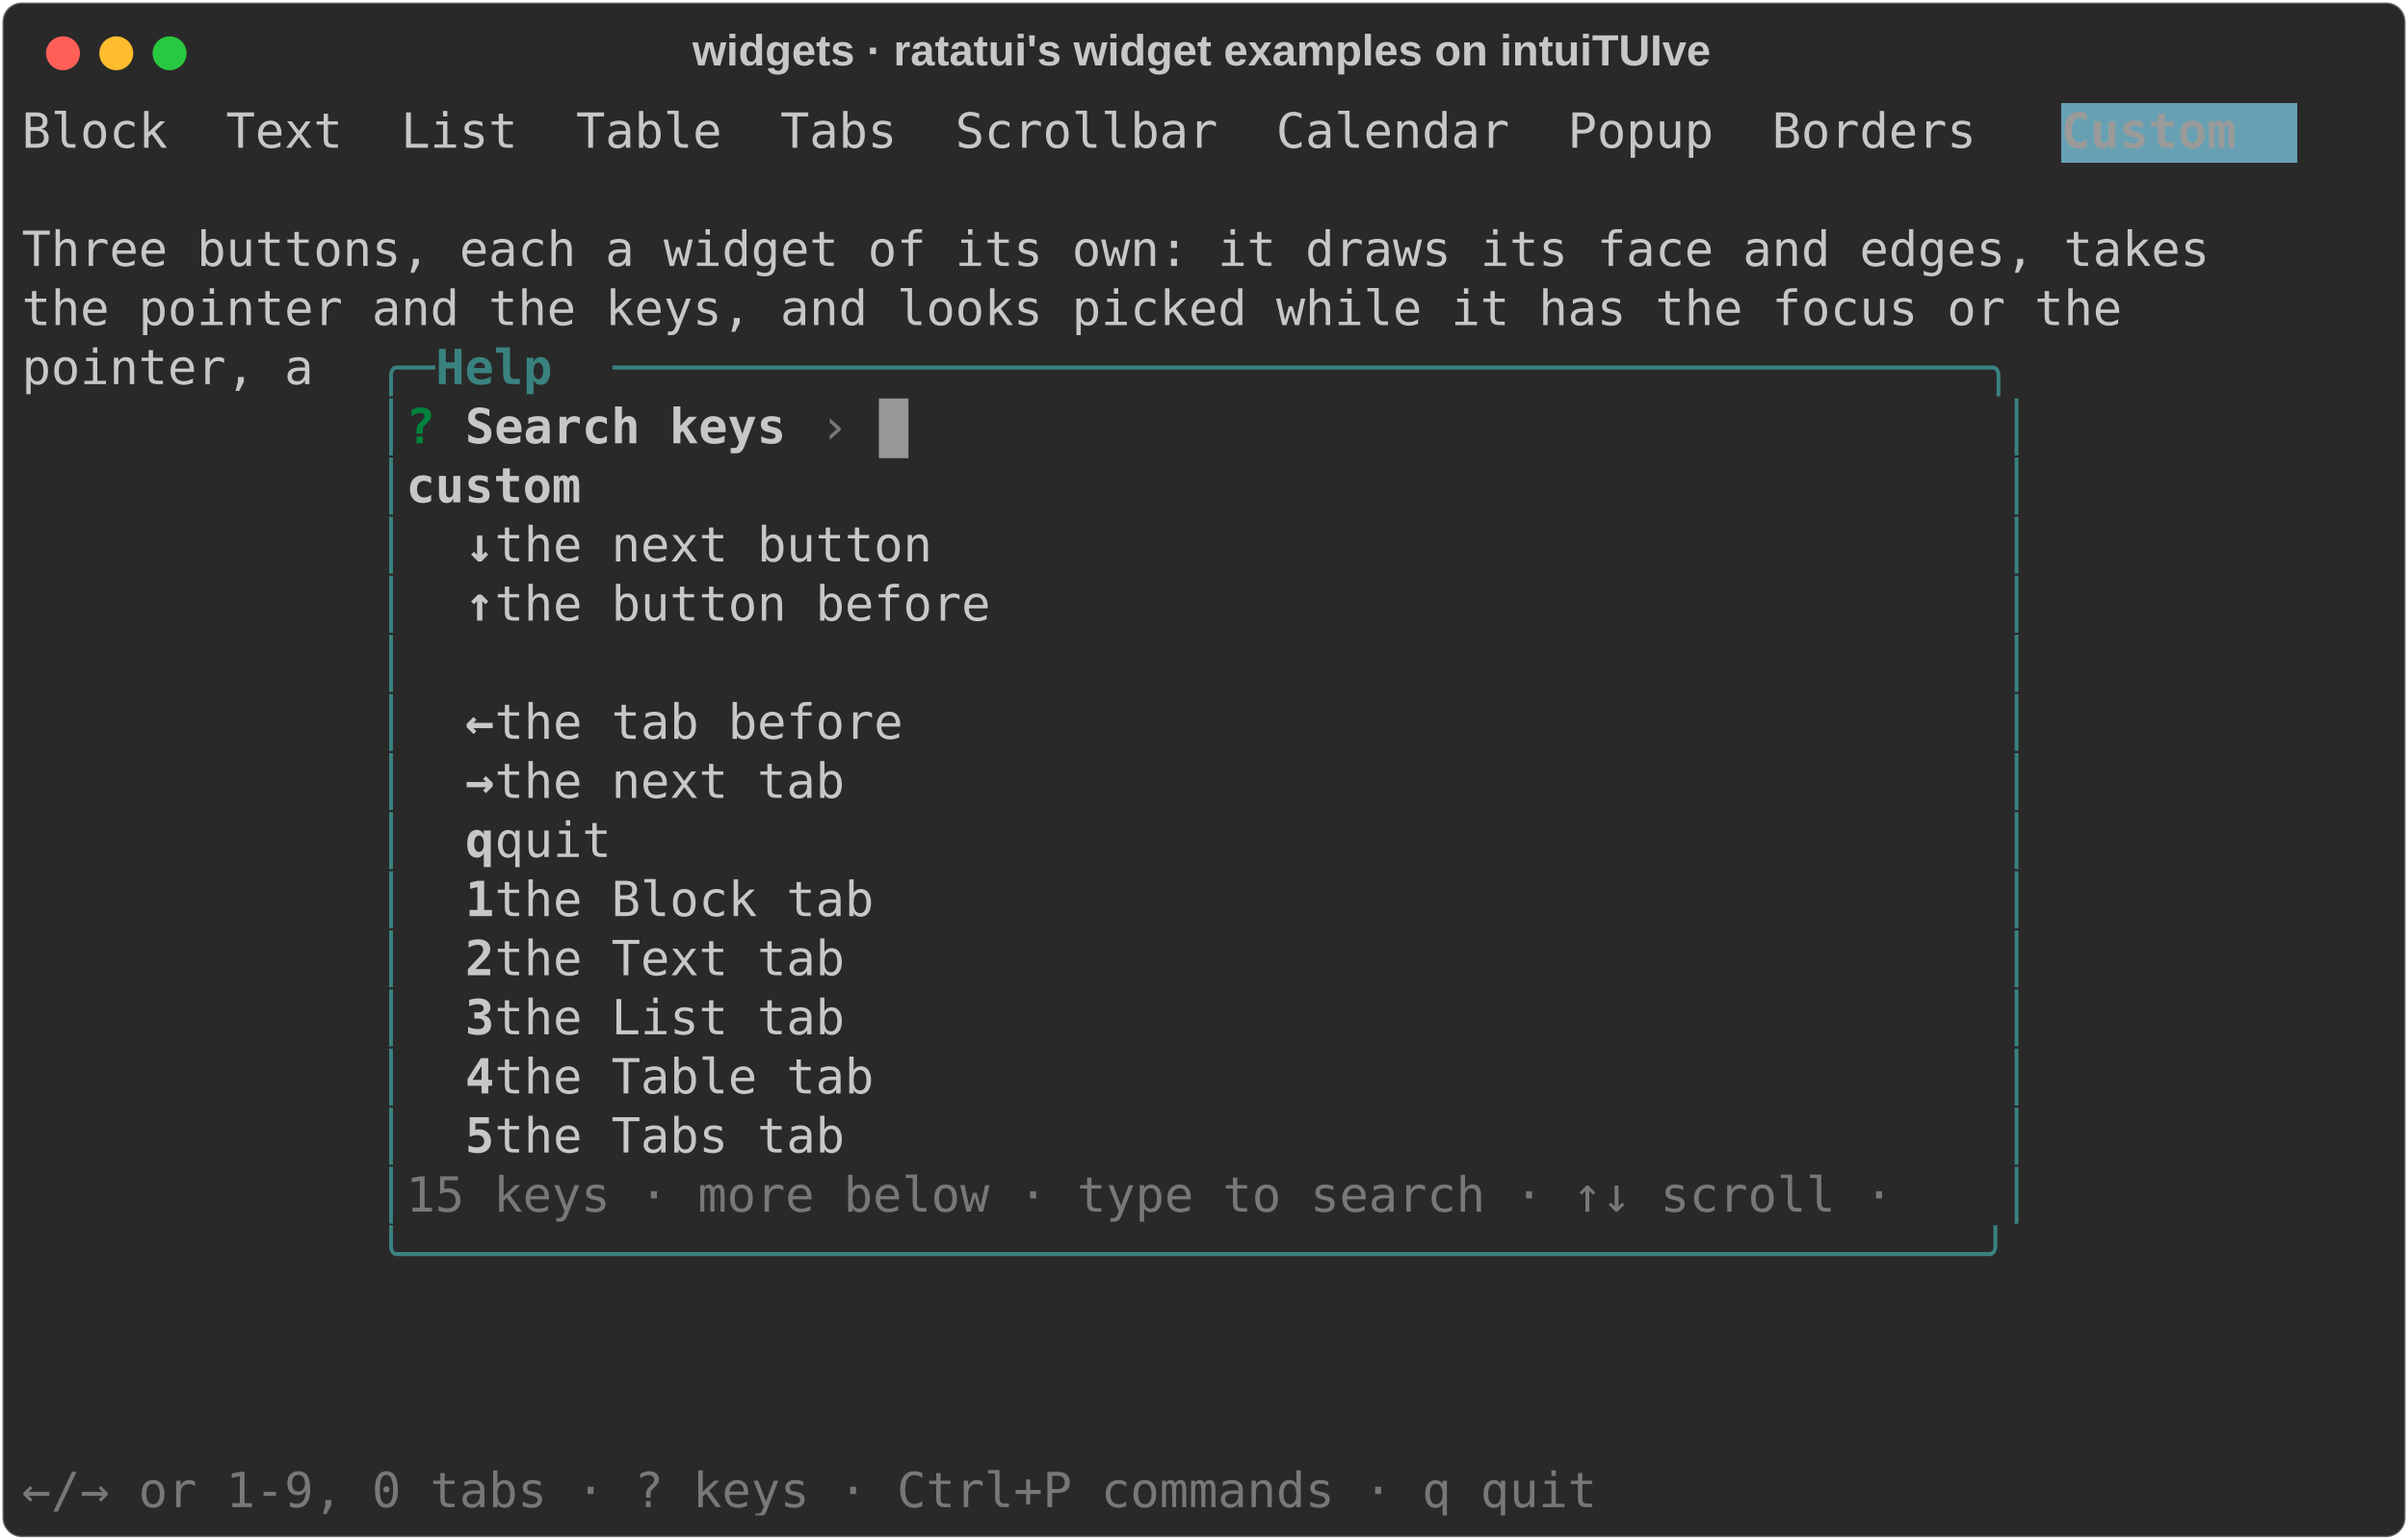
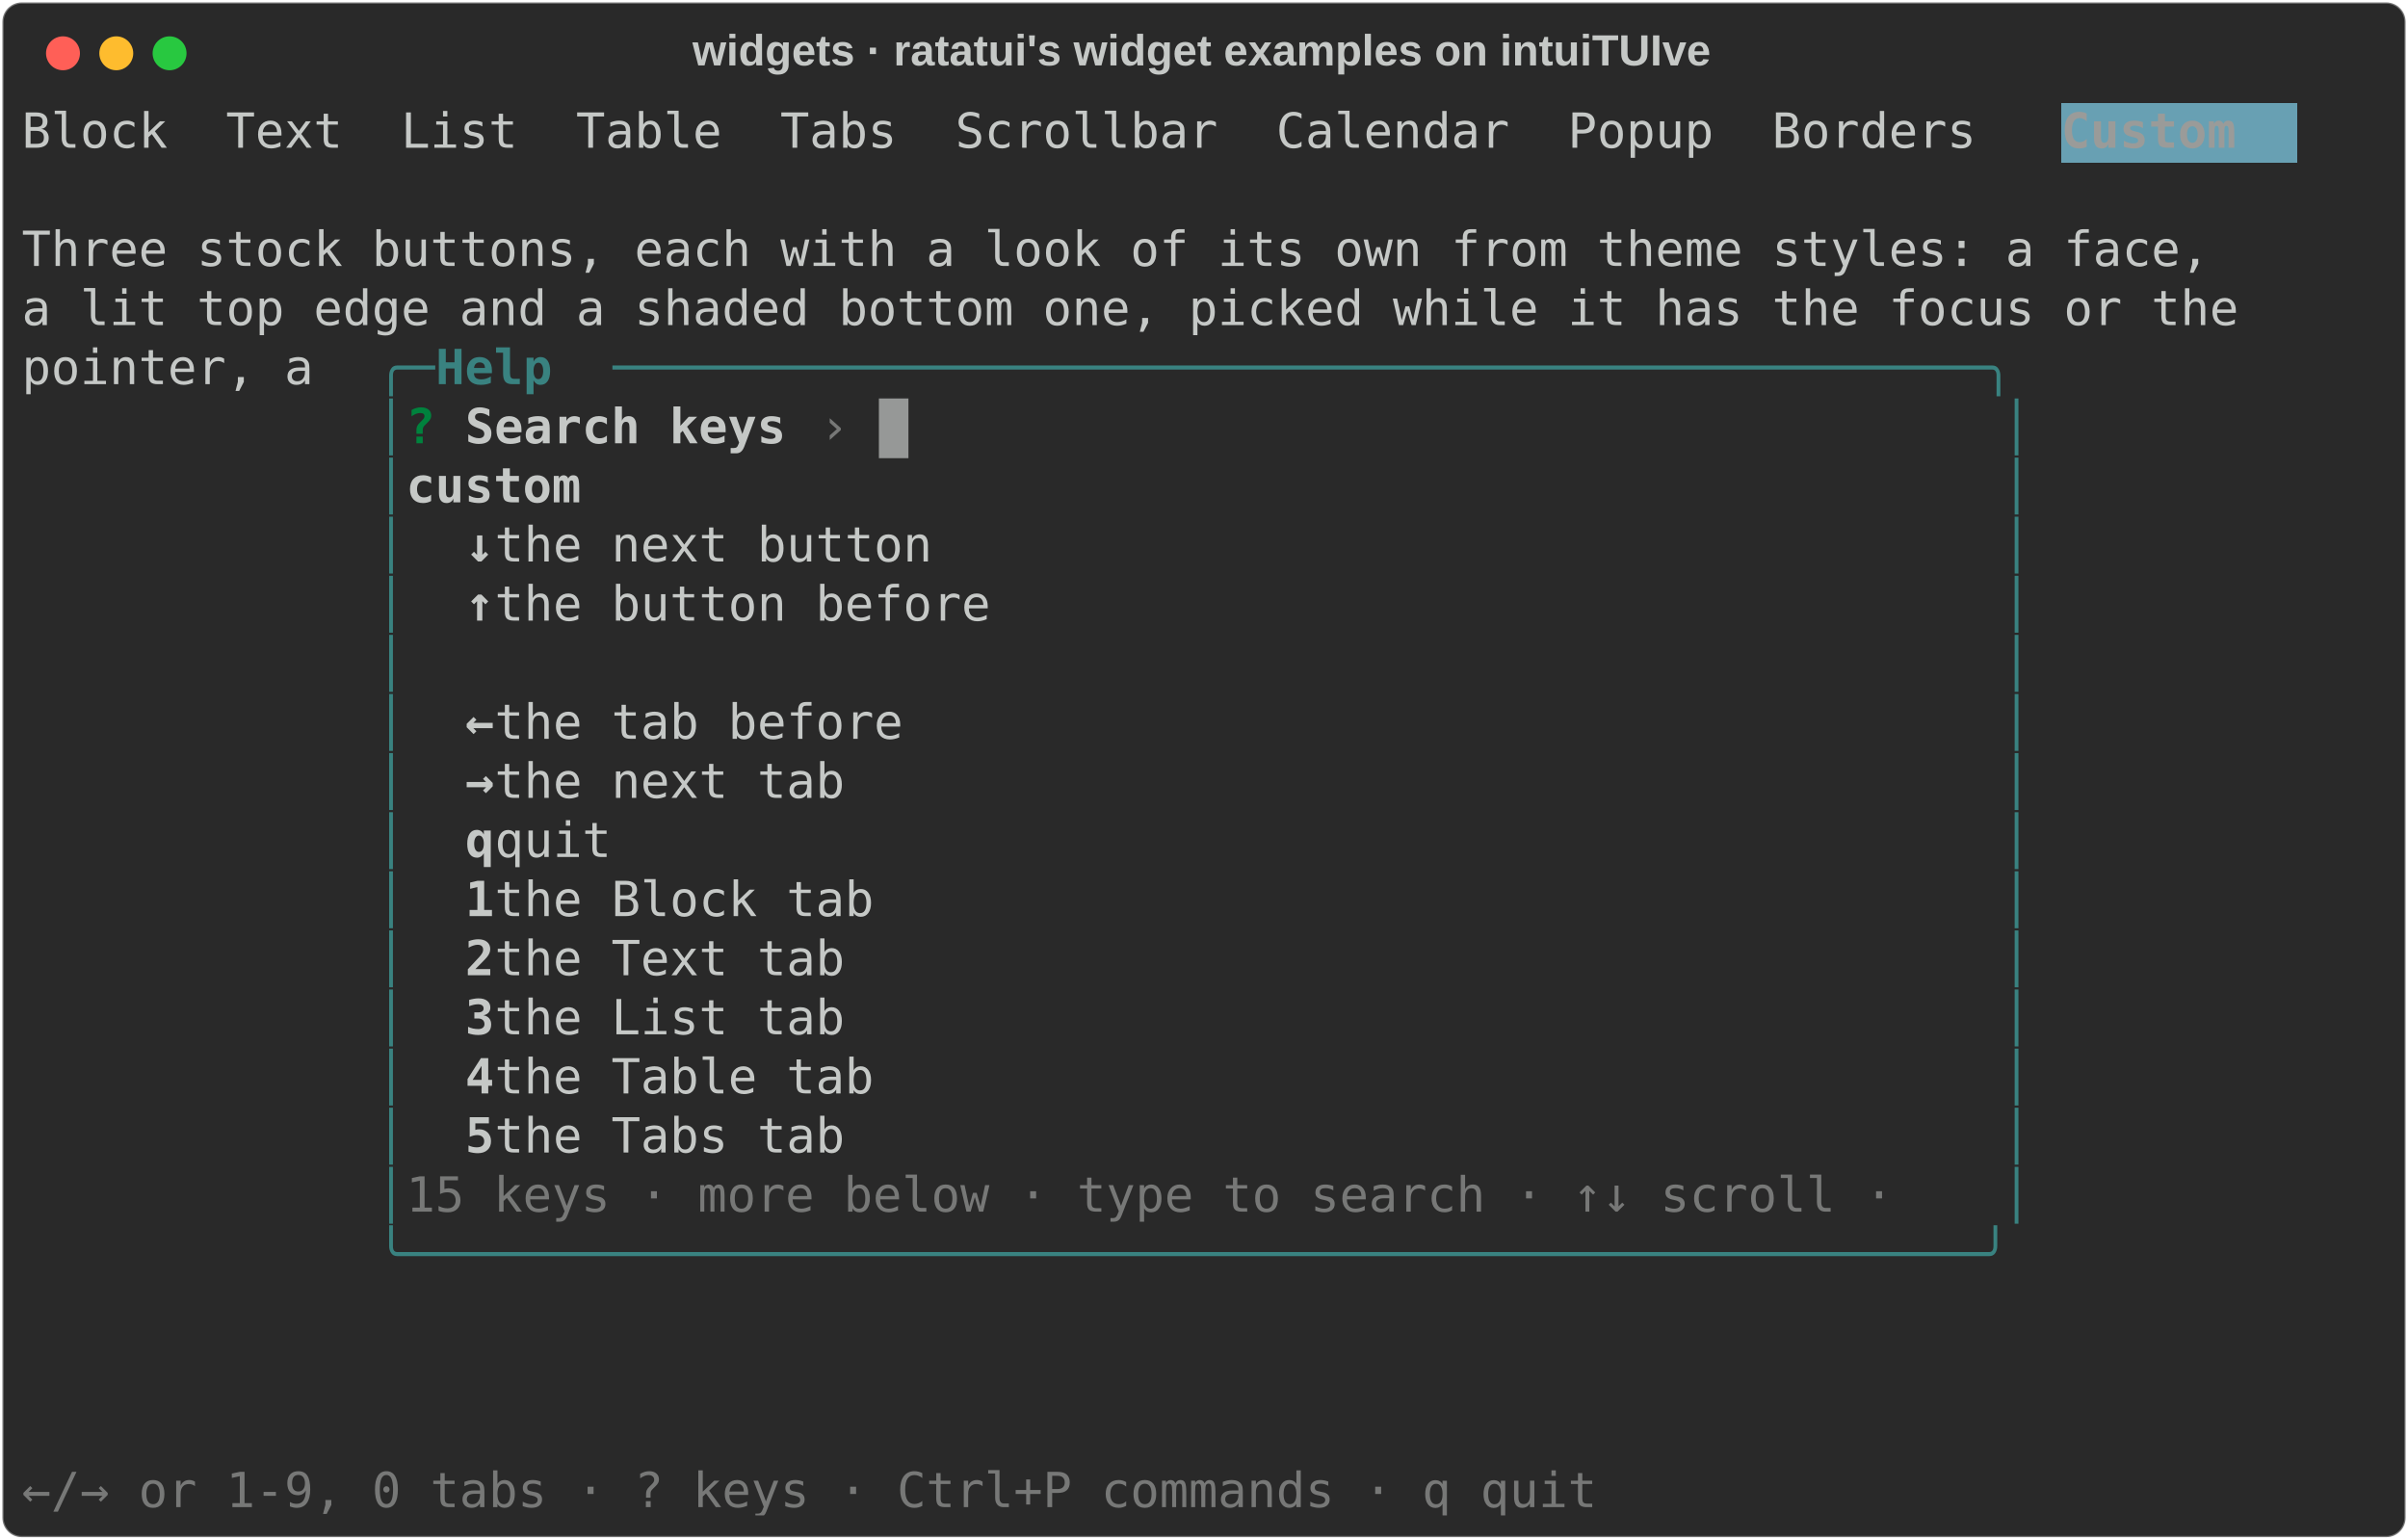
<svg xmlns="http://www.w3.org/2000/svg" class="rich-terminal" viewBox="0 0 994 635.6">
  <style>

    @font-face {
        font-family: "Fira Code";
        src: local("FiraCode-Regular"),
                url("https://cdnjs.cloudflare.com/ajax/libs/firacode/6.2.0/woff2/FiraCode-Regular.woff2") format("woff2"),
                url("https://cdnjs.cloudflare.com/ajax/libs/firacode/6.2.0/woff/FiraCode-Regular.woff") format("woff");
        font-style: normal;
        font-weight: 400;
    }
    @font-face {
        font-family: "Fira Code";
        src: local("FiraCode-Bold"),
                url("https://cdnjs.cloudflare.com/ajax/libs/firacode/6.2.0/woff2/FiraCode-Bold.woff2") format("woff2"),
                url("https://cdnjs.cloudflare.com/ajax/libs/firacode/6.2.0/woff/FiraCode-Bold.woff") format("woff");
        font-style: bold;
        font-weight: 700;
    }

    .rich-record-matrix {
        font-family: Fira Code, monospace;
        font-size: 20px;
        line-height: 24.4px;
        font-variant-east-asian: full-width;
    }

    .rich-record-title {
        font-size: 18px;
        font-weight: bold;
        font-family: arial;
    }

    .rich-record-r1 { fill: #c5c8c6 }
.rich-record-r2 { fill: #9a9b99;font-weight: bold }
.rich-record-r3 { fill: #398280 }
.rich-record-r4 { fill: #398280;font-weight: bold }
.rich-record-r5 { fill: #00823d;font-weight: bold }
.rich-record-r6 { fill: #c5c8c6;font-weight: bold }
.rich-record-r7 { fill: #777877 }
    </style>
  <defs>
    <clipPath id="rich-record-clip-terminal">
      <rect x="0" y="0" width="975.0" height="584.6" />
    </clipPath>
    <clipPath id="rich-record-line-0">
      <rect x="0" y="1.5" width="976" height="24.65" />
    </clipPath>
    <clipPath id="rich-record-line-1">
      <rect x="0" y="25.9" width="976" height="24.65" />
    </clipPath>
    <clipPath id="rich-record-line-2">
      <rect x="0" y="50.3" width="976" height="24.65" />
    </clipPath>
    <clipPath id="rich-record-line-3">
      <rect x="0" y="74.7" width="976" height="24.65" />
    </clipPath>
    <clipPath id="rich-record-line-4">
      <rect x="0" y="99.1" width="976" height="24.65" />
    </clipPath>
    <clipPath id="rich-record-line-5">
      <rect x="0" y="123.5" width="976" height="24.65" />
    </clipPath>
    <clipPath id="rich-record-line-6">
      <rect x="0" y="147.9" width="976" height="24.65" />
    </clipPath>
    <clipPath id="rich-record-line-7">
      <rect x="0" y="172.3" width="976" height="24.65" />
    </clipPath>
    <clipPath id="rich-record-line-8">
      <rect x="0" y="196.7" width="976" height="24.65" />
    </clipPath>
    <clipPath id="rich-record-line-9">
      <rect x="0" y="221.1" width="976" height="24.65" />
    </clipPath>
    <clipPath id="rich-record-line-10">
      <rect x="0" y="245.5" width="976" height="24.65" />
    </clipPath>
    <clipPath id="rich-record-line-11">
      <rect x="0" y="269.9" width="976" height="24.65" />
    </clipPath>
    <clipPath id="rich-record-line-12">
      <rect x="0" y="294.3" width="976" height="24.65" />
    </clipPath>
    <clipPath id="rich-record-line-13">
      <rect x="0" y="318.7" width="976" height="24.65" />
    </clipPath>
    <clipPath id="rich-record-line-14">
      <rect x="0" y="343.1" width="976" height="24.65" />
    </clipPath>
    <clipPath id="rich-record-line-15">
      <rect x="0" y="367.5" width="976" height="24.65" />
    </clipPath>
    <clipPath id="rich-record-line-16">
      <rect x="0" y="391.9" width="976" height="24.65" />
    </clipPath>
    <clipPath id="rich-record-line-17">
      <rect x="0" y="416.3" width="976" height="24.65" />
    </clipPath>
    <clipPath id="rich-record-line-18">
      <rect x="0" y="440.7" width="976" height="24.65" />
    </clipPath>
    <clipPath id="rich-record-line-19">
      <rect x="0" y="465.1" width="976" height="24.65" />
    </clipPath>
    <clipPath id="rich-record-line-20">
      <rect x="0" y="489.5" width="976" height="24.65" />
    </clipPath>
    <clipPath id="rich-record-line-21">
      <rect x="0" y="513.9" width="976" height="24.65" />
    </clipPath>
    <clipPath id="rich-record-line-22">
      <rect x="0" y="538.3" width="976" height="24.65" />
    </clipPath>
  </defs>
  <rect fill="#292929" stroke="rgba(255,255,255,0.35)" stroke-width="1" x="1" y="1" width="992" height="633.6" rx="8" />
  <text class="rich-record-title" fill="#c5c8c6" text-anchor="middle" x="496" y="27">widgets · ratatui's widget examples on intuiTUIve</text>
  <g transform="translate(26,22)">
    <circle cx="0" cy="0" r="7" fill="#ff5f57" />
    <circle cx="22" cy="0" r="7" fill="#febc2e" />
    <circle cx="44" cy="0" r="7" fill="#28c840" />
  </g>
  <g transform="translate(9, 41)" clip-path="url(#rich-record-clip-terminal)">
    <rect fill="#68a0b3" x="841.8" y="1.5" width="97.6" height="24.65" shape-rendering="crispEdges" />
    <g class="rich-record-matrix">
      <text class="rich-record-r1" x="0" y="20" textLength="841.8" clip-path="url(#rich-record-line-0)"> Block  Text  List  Table  Tabs  Scrollbar  Calendar  Popup  Borders </text>
      <text class="rich-record-r2" x="841.8" y="20" textLength="97.6" clip-path="url(#rich-record-line-0)"> Custom </text>
      <text class="rich-record-r1" x="976" y="20" textLength="12.2" clip-path="url(#rich-record-line-0)">
</text>
      <text class="rich-record-r1" x="976" y="44.4" textLength="12.2" clip-path="url(#rich-record-line-1)">
</text>
-       <text class="rich-record-r1" x="0" y="68.8" textLength="976" clip-path="url(#rich-record-line-2)">  Three buttons, each a widget of its own: it draws its face and edges, takes   </text>
+       <text class="rich-record-r1" x="0" y="68.8" textLength="976" clip-path="url(#rich-record-line-2)">  Three stock buttons, each with a look of its own from theme styles: a face,   </text>
      <text class="rich-record-r1" x="976" y="68.8" textLength="12.2" clip-path="url(#rich-record-line-2)">
</text>
-       <text class="rich-record-r1" x="0" y="93.2" textLength="976" clip-path="url(#rich-record-line-3)">  the pointer and the keys, and looks picked while it has the focus or the      </text>
+       <text class="rich-record-r1" x="0" y="93.2" textLength="976" clip-path="url(#rich-record-line-3)">  a lit top edge and a shaded bottom one, picked while it has the focus or the  </text>
      <text class="rich-record-r1" x="976" y="93.2" textLength="12.2" clip-path="url(#rich-record-line-3)">
</text>
      <text class="rich-record-r1" x="0" y="117.6" textLength="146.4" clip-path="url(#rich-record-line-4)">  pointer, a</text>
      <text class="rich-record-r3" x="146.4" y="117.6" textLength="24.4" clip-path="url(#rich-record-line-4)">╭─</text>
      <text class="rich-record-r4" x="170.8" y="117.6" textLength="73.2" clip-path="url(#rich-record-line-4)"> Help </text>
      <text class="rich-record-r3" x="244" y="117.6" textLength="585.6" clip-path="url(#rich-record-line-4)">───────────────────────────────────────────────╮</text>
      <text class="rich-record-r1" x="976" y="117.6" textLength="12.2" clip-path="url(#rich-record-line-4)">
</text>
      <text class="rich-record-r3" x="146.4" y="142" textLength="12.2" clip-path="url(#rich-record-line-5)">│</text>
      <text class="rich-record-r5" x="158.6" y="142" textLength="12.2" clip-path="url(#rich-record-line-5)">?</text>
      <text class="rich-record-r6" x="183" y="142" textLength="134.2" clip-path="url(#rich-record-line-5)">Search keys</text>
      <text class="rich-record-r7" x="329.4" y="142" textLength="12.2" clip-path="url(#rich-record-line-5)">›</text>
      <text class="rich-record-r3" x="817.4" y="142" textLength="12.2" clip-path="url(#rich-record-line-5)">│</text>
      <text class="rich-record-r1" x="976" y="142" textLength="12.2" clip-path="url(#rich-record-line-5)">
</text>
      <text class="rich-record-r3" x="146.4" y="166.4" textLength="12.2" clip-path="url(#rich-record-line-6)">│</text>
      <text class="rich-record-r6" x="158.6" y="166.4" textLength="73.2" clip-path="url(#rich-record-line-6)">custom</text>
      <text class="rich-record-r3" x="817.4" y="166.4" textLength="12.2" clip-path="url(#rich-record-line-6)">│</text>
      <text class="rich-record-r1" x="976" y="166.4" textLength="12.2" clip-path="url(#rich-record-line-6)">
</text>
      <text class="rich-record-r3" x="146.4" y="190.8" textLength="12.2" clip-path="url(#rich-record-line-7)">│</text>
      <text class="rich-record-r6" x="183" y="190.8" textLength="12.2" clip-path="url(#rich-record-line-7)">↓</text>
      <text class="rich-record-r1" x="195.2" y="190.8" textLength="622.2" clip-path="url(#rich-record-line-7)">  the next button                                  </text>
      <text class="rich-record-r3" x="817.4" y="190.8" textLength="12.2" clip-path="url(#rich-record-line-7)">│</text>
      <text class="rich-record-r1" x="976" y="190.8" textLength="12.2" clip-path="url(#rich-record-line-7)">
</text>
      <text class="rich-record-r3" x="146.4" y="215.2" textLength="12.2" clip-path="url(#rich-record-line-8)">│</text>
      <text class="rich-record-r6" x="183" y="215.2" textLength="12.2" clip-path="url(#rich-record-line-8)">↑</text>
      <text class="rich-record-r1" x="195.2" y="215.2" textLength="622.2" clip-path="url(#rich-record-line-8)">  the button before                                </text>
      <text class="rich-record-r3" x="817.4" y="215.2" textLength="12.2" clip-path="url(#rich-record-line-8)">│</text>
      <text class="rich-record-r1" x="976" y="215.2" textLength="12.2" clip-path="url(#rich-record-line-8)">
</text>
      <text class="rich-record-r3" x="146.4" y="239.6" textLength="12.2" clip-path="url(#rich-record-line-9)">│</text>
      <text class="rich-record-r3" x="817.4" y="239.6" textLength="12.2" clip-path="url(#rich-record-line-9)">│</text>
      <text class="rich-record-r1" x="976" y="239.6" textLength="12.2" clip-path="url(#rich-record-line-9)">
</text>
      <text class="rich-record-r3" x="146.4" y="264" textLength="12.2" clip-path="url(#rich-record-line-10)">│</text>
      <text class="rich-record-r6" x="183" y="264" textLength="12.2" clip-path="url(#rich-record-line-10)">←</text>
      <text class="rich-record-r1" x="195.2" y="264" textLength="622.2" clip-path="url(#rich-record-line-10)">  the tab before                                   </text>
      <text class="rich-record-r3" x="817.4" y="264" textLength="12.2" clip-path="url(#rich-record-line-10)">│</text>
      <text class="rich-record-r1" x="976" y="264" textLength="12.2" clip-path="url(#rich-record-line-10)">
</text>
      <text class="rich-record-r3" x="146.4" y="288.4" textLength="12.2" clip-path="url(#rich-record-line-11)">│</text>
      <text class="rich-record-r6" x="183" y="288.4" textLength="12.2" clip-path="url(#rich-record-line-11)">→</text>
      <text class="rich-record-r1" x="195.2" y="288.4" textLength="622.2" clip-path="url(#rich-record-line-11)">  the next tab                                     </text>
      <text class="rich-record-r3" x="817.4" y="288.4" textLength="12.2" clip-path="url(#rich-record-line-11)">│</text>
      <text class="rich-record-r1" x="976" y="288.4" textLength="12.2" clip-path="url(#rich-record-line-11)">
</text>
      <text class="rich-record-r3" x="146.4" y="312.8" textLength="12.2" clip-path="url(#rich-record-line-12)">│</text>
      <text class="rich-record-r6" x="183" y="312.8" textLength="12.2" clip-path="url(#rich-record-line-12)">q</text>
      <text class="rich-record-r1" x="195.2" y="312.8" textLength="622.2" clip-path="url(#rich-record-line-12)">  quit                                             </text>
      <text class="rich-record-r3" x="817.4" y="312.8" textLength="12.2" clip-path="url(#rich-record-line-12)">│</text>
      <text class="rich-record-r1" x="976" y="312.8" textLength="12.2" clip-path="url(#rich-record-line-12)">
</text>
      <text class="rich-record-r3" x="146.4" y="337.2" textLength="12.2" clip-path="url(#rich-record-line-13)">│</text>
      <text class="rich-record-r6" x="183" y="337.2" textLength="12.2" clip-path="url(#rich-record-line-13)">1</text>
      <text class="rich-record-r1" x="195.2" y="337.2" textLength="622.2" clip-path="url(#rich-record-line-13)">  the Block tab                                    </text>
      <text class="rich-record-r3" x="817.4" y="337.2" textLength="12.2" clip-path="url(#rich-record-line-13)">│</text>
      <text class="rich-record-r1" x="976" y="337.2" textLength="12.2" clip-path="url(#rich-record-line-13)">
</text>
      <text class="rich-record-r3" x="146.4" y="361.6" textLength="12.2" clip-path="url(#rich-record-line-14)">│</text>
      <text class="rich-record-r6" x="183" y="361.6" textLength="12.2" clip-path="url(#rich-record-line-14)">2</text>
      <text class="rich-record-r1" x="195.2" y="361.6" textLength="622.2" clip-path="url(#rich-record-line-14)">  the Text tab                                     </text>
      <text class="rich-record-r3" x="817.4" y="361.6" textLength="12.2" clip-path="url(#rich-record-line-14)">│</text>
      <text class="rich-record-r1" x="976" y="361.6" textLength="12.2" clip-path="url(#rich-record-line-14)">
</text>
      <text class="rich-record-r3" x="146.4" y="386" textLength="12.2" clip-path="url(#rich-record-line-15)">│</text>
      <text class="rich-record-r6" x="183" y="386" textLength="12.2" clip-path="url(#rich-record-line-15)">3</text>
      <text class="rich-record-r1" x="195.2" y="386" textLength="622.2" clip-path="url(#rich-record-line-15)">  the List tab                                     </text>
      <text class="rich-record-r3" x="817.4" y="386" textLength="12.2" clip-path="url(#rich-record-line-15)">│</text>
      <text class="rich-record-r1" x="976" y="386" textLength="12.2" clip-path="url(#rich-record-line-15)">
</text>
      <text class="rich-record-r3" x="146.4" y="410.4" textLength="12.2" clip-path="url(#rich-record-line-16)">│</text>
      <text class="rich-record-r6" x="183" y="410.4" textLength="12.2" clip-path="url(#rich-record-line-16)">4</text>
      <text class="rich-record-r1" x="195.2" y="410.4" textLength="622.2" clip-path="url(#rich-record-line-16)">  the Table tab                                    </text>
      <text class="rich-record-r3" x="817.4" y="410.4" textLength="12.2" clip-path="url(#rich-record-line-16)">│</text>
      <text class="rich-record-r1" x="976" y="410.4" textLength="12.2" clip-path="url(#rich-record-line-16)">
</text>
      <text class="rich-record-r3" x="146.4" y="434.8" textLength="12.2" clip-path="url(#rich-record-line-17)">│</text>
      <text class="rich-record-r6" x="183" y="434.8" textLength="12.2" clip-path="url(#rich-record-line-17)">5</text>
      <text class="rich-record-r1" x="195.2" y="434.8" textLength="622.2" clip-path="url(#rich-record-line-17)">  the Tabs tab                                     </text>
      <text class="rich-record-r3" x="817.4" y="434.8" textLength="12.2" clip-path="url(#rich-record-line-17)">│</text>
      <text class="rich-record-r1" x="976" y="434.8" textLength="12.2" clip-path="url(#rich-record-line-17)">
</text>
      <text class="rich-record-r3" x="146.4" y="459.2" textLength="12.2" clip-path="url(#rich-record-line-18)">│</text>
      <text class="rich-record-r7" x="158.6" y="459.2" textLength="658.8" clip-path="url(#rich-record-line-18)">  15 keys · more below · type to search · ↑↓ scroll · </text>
      <text class="rich-record-r3" x="817.4" y="459.2" textLength="12.2" clip-path="url(#rich-record-line-18)">│</text>
      <text class="rich-record-r1" x="976" y="459.2" textLength="12.2" clip-path="url(#rich-record-line-18)">
</text>
      <text class="rich-record-r3" x="146.4" y="483.6" textLength="683.2" clip-path="url(#rich-record-line-19)">╰──────────────────────────────────────────────────────╯</text>
      <text class="rich-record-r1" x="976" y="483.6" textLength="12.2" clip-path="url(#rich-record-line-19)">
</text>
      <text class="rich-record-r1" x="976" y="508" textLength="12.2" clip-path="url(#rich-record-line-20)">
</text>
      <text class="rich-record-r1" x="976" y="532.4" textLength="12.2" clip-path="url(#rich-record-line-21)">
</text>
      <text class="rich-record-r1" x="976" y="556.8" textLength="12.2" clip-path="url(#rich-record-line-22)">
</text>
      <text class="rich-record-r7" x="0" y="581.2" textLength="658.8" clip-path="url(#rich-record-line-23)">←/→ or 1-9, 0 tabs · ? keys · Ctrl+P commands · q quit</text>
      <rect x="353.8" y="123.5" width="12.2" height="24.65" fill="#c5c8c6" opacity="0.7" />
    </g>
  </g>
</svg>
